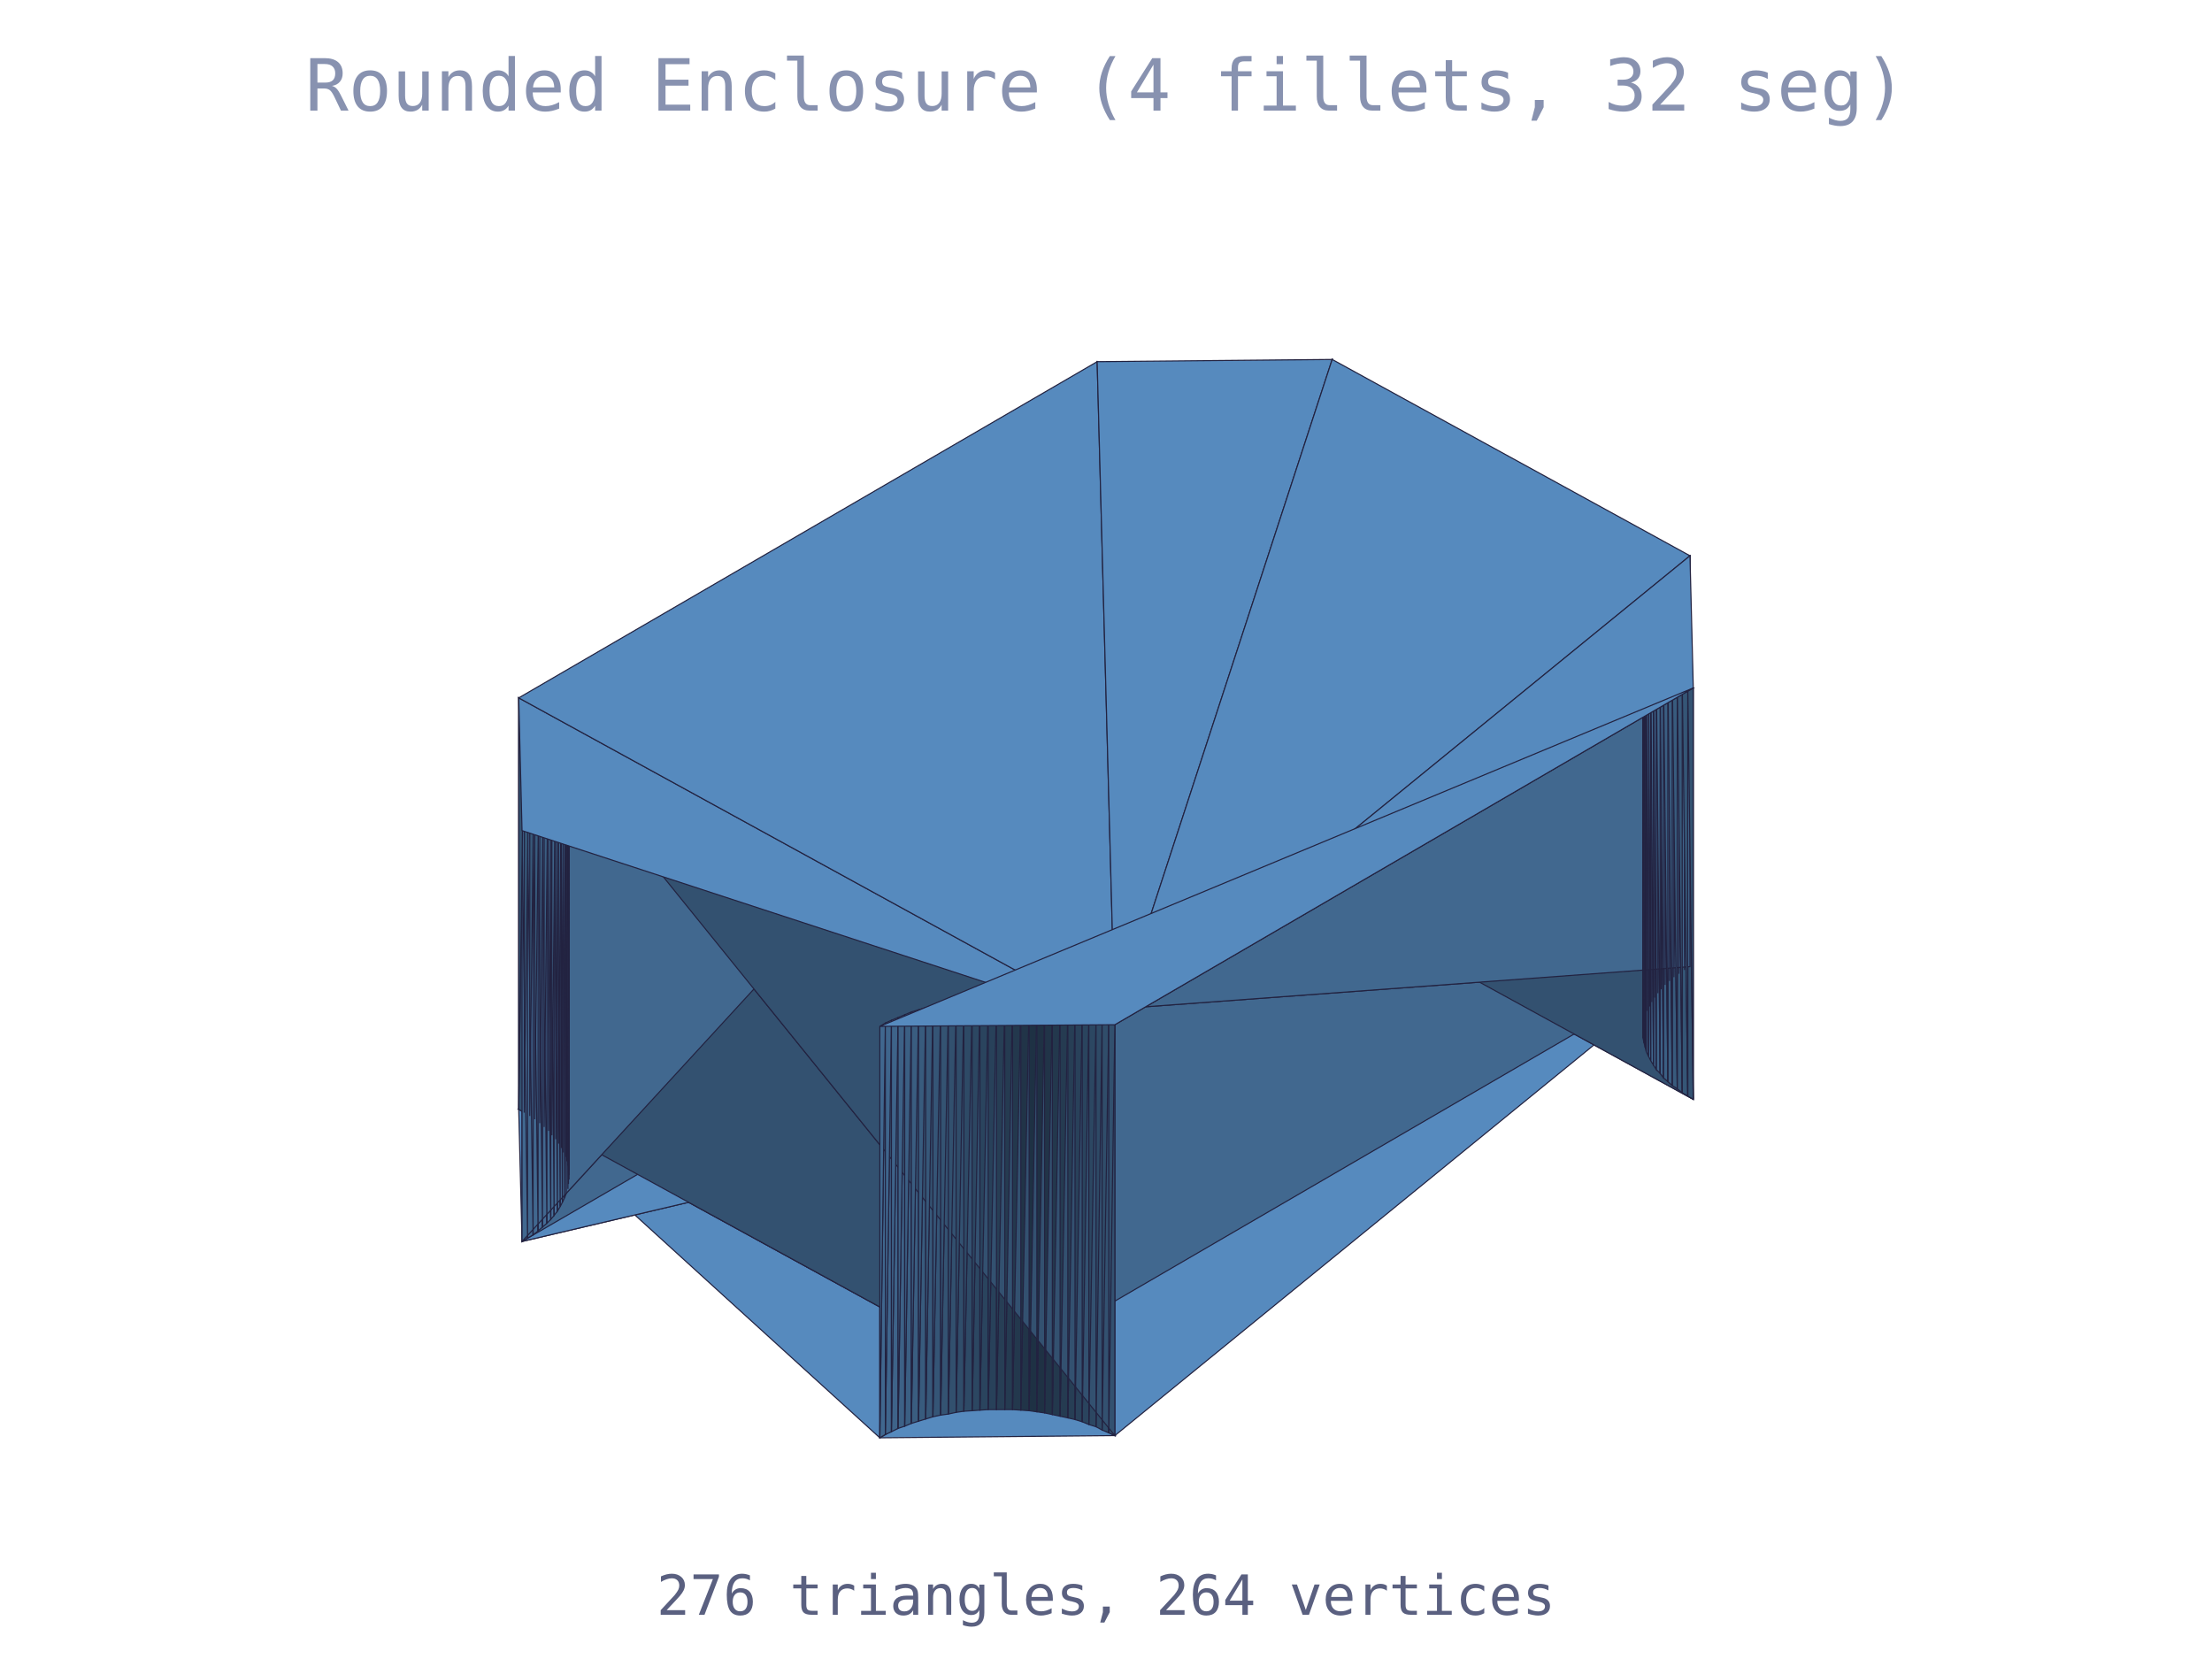
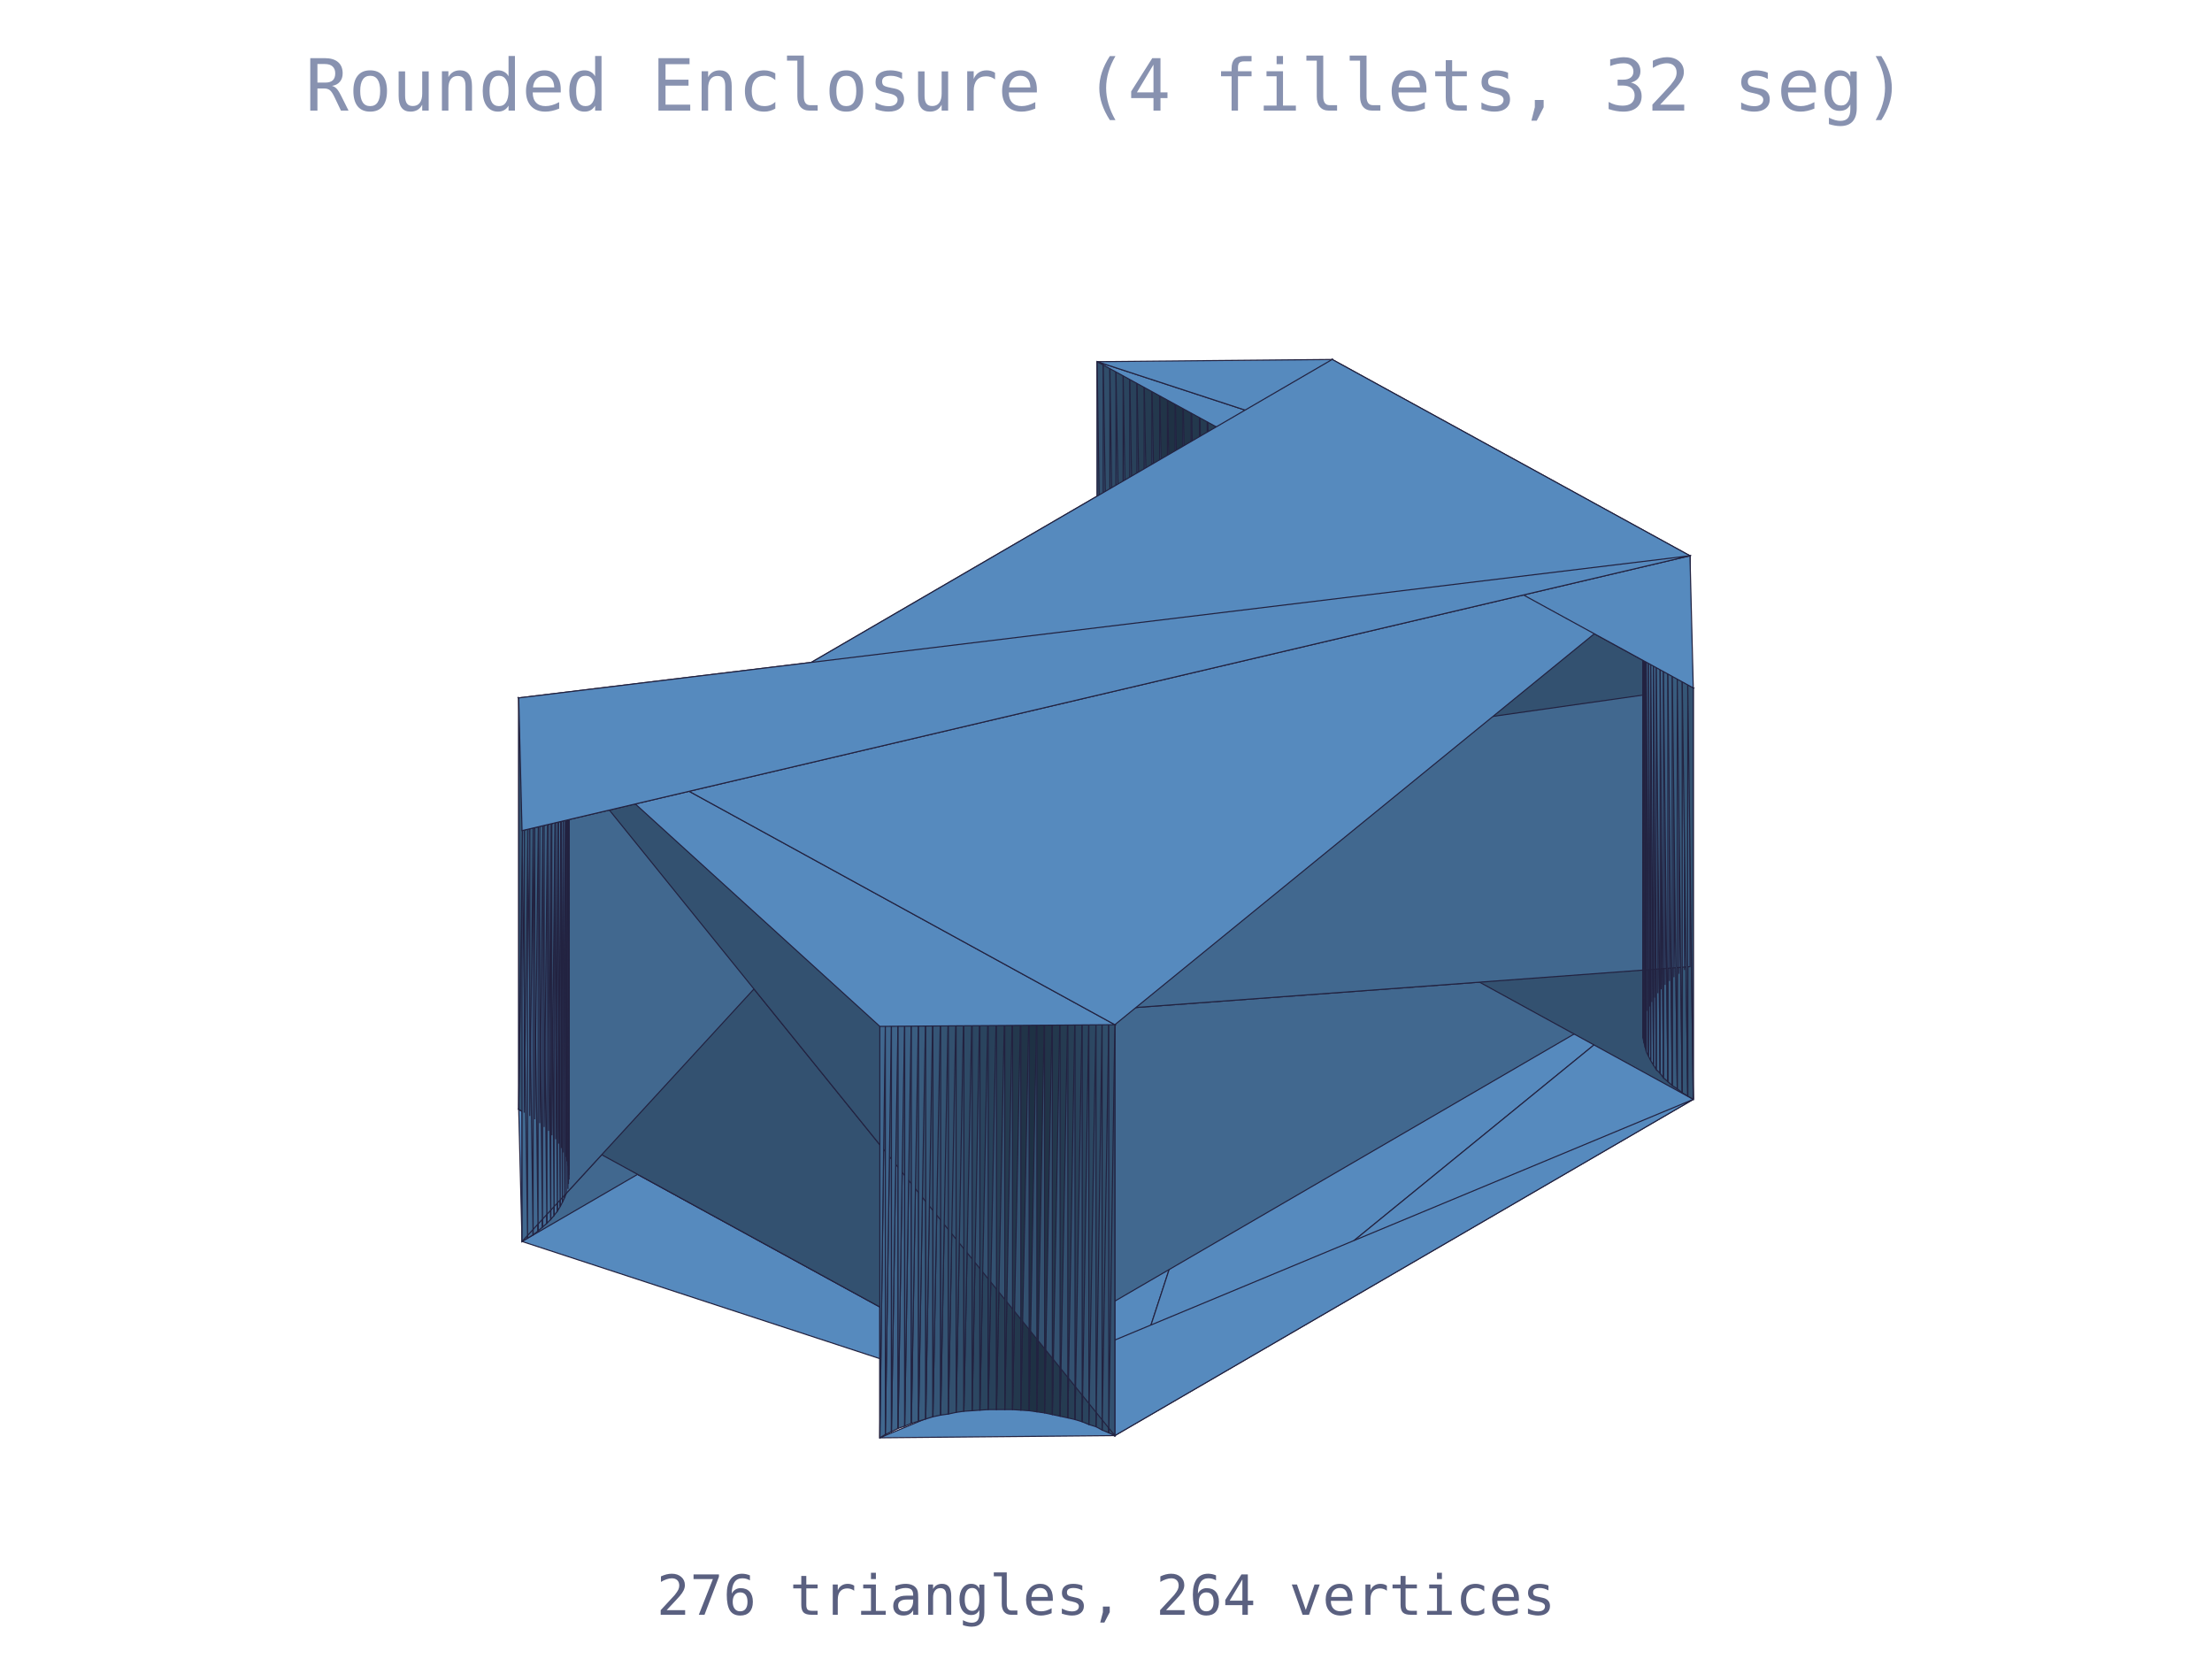
<svg xmlns="http://www.w3.org/2000/svg" width="400" height="300" style="background:#1a1a2e">
  <text x="200" y="20" font-family="monospace" font-size="13" fill="#8892b0" text-anchor="middle">Rounded Enclosure (4 fillets, 32 seg)</text>
-   <polygon points="93.8,200.6 201.6,259.6 159.1,260.0" fill="rgb(86,138,190)" stroke="#222240" stroke-width="0.2" />
-   <polygon points="93.8,200.6 305.6,174.8 201.6,259.6" fill="rgb(86,138,190)" stroke="#222240" stroke-width="0.2" />
-   <polygon points="305.6,174.8 198.4,139.7 306.2,198.8" fill="rgb(86,138,190)" stroke="#222240" stroke-width="0.2" />
-   <polygon points="305.6,174.8 240.9,139.4 198.4,139.7" fill="rgb(86,138,190)" stroke="#222240" stroke-width="0.2" />
-   <polygon points="305.6,174.8 94.4,224.5 240.9,139.4" fill="rgb(86,138,190)" stroke="#222240" stroke-width="0.2" />
-   <polygon points="305.6,174.8 93.8,200.6 94.4,224.5" fill="rgb(86,138,190)" stroke="#222240" stroke-width="0.2" />
+   <polygon points="201.6,259.6 93.8,200.6 94.4,224.5" fill="rgb(86,138,190)" stroke="#222240" stroke-width="0.2" />
+   <polygon points="201.6,259.6 93.8,200.6 198.4,139.7" fill="rgb(86,138,190)" stroke="#222240" stroke-width="0.2" />
+   <polygon points="201.6,259.6 198.4,139.7 240.9,139.4" fill="rgb(86,138,190)" stroke="#222240" stroke-width="0.2" />
+   <polygon points="201.6,259.6 240.9,139.4 305.6,174.8" fill="rgb(86,138,190)" stroke="#222240" stroke-width="0.2" />
+   <polygon points="201.6,259.6 305.6,174.8 306.2,198.8" fill="rgb(86,138,190)" stroke="#222240" stroke-width="0.2" />
+   <polygon points="159.1,260.0 201.6,259.6 306.2,198.8" fill="rgb(86,138,190)" stroke="#222240" stroke-width="0.2" />
  <polygon points="159.1,185.6 159.1,260.0 305.6,174.8" fill="rgb(65,104,143)" stroke="#222240" stroke-width="0.2" />
  <polygon points="306.2,124.4 306.2,198.8 198.4,139.7" fill="rgb(51,81,112)" stroke="#222240" stroke-width="0.2" />
  <polygon points="240.9,65.0 240.9,139.4 94.4,224.5" fill="rgb(65,104,143)" stroke="#222240" stroke-width="0.2" />
  <polygon points="93.8,126.2 93.8,200.6 201.6,259.6" fill="rgb(51,81,112)" stroke="#222240" stroke-width="0.2" />
  <polygon points="304.6,175.4 305.6,100.5 305.6,174.8" fill="rgb(65,105,144)" stroke="#222240" stroke-width="0.2" />
  <polygon points="303.6,176.1 304.6,101.1 304.6,175.4" fill="rgb(66,106,147)" stroke="#222240" stroke-width="0.2" />
  <polygon points="302.7,176.7 303.6,101.7 303.6,176.1" fill="rgb(67,108,148)" stroke="#222240" stroke-width="0.2" />
  <polygon points="301.9,177.4 302.7,102.4 302.7,176.7" fill="rgb(68,109,150)" stroke="#222240" stroke-width="0.2" />
  <polygon points="301.1,178.1 301.9,103.1 301.9,177.4" fill="rgb(69,110,152)" stroke="#222240" stroke-width="0.2" />
  <polygon points="300.4,178.9 301.1,103.8 301.1,178.1" fill="rgb(69,111,153)" stroke="#222240" stroke-width="0.2" />
  <polygon points="299.8,179.6 300.4,104.5 300.4,178.9" fill="rgb(70,112,154)" stroke="#222240" stroke-width="0.2" />
  <polygon points="299.2,180.4 299.8,105.2 299.8,179.6" fill="rgb(70,112,155)" stroke="#222240" stroke-width="0.2" />
  <polygon points="298.7,181.2 299.2,106.0 299.2,180.4" fill="rgb(70,113,156)" stroke="#222240" stroke-width="0.2" />
  <polygon points="298.3,182.0 298.7,106.8 298.7,181.2" fill="rgb(71,113,156)" stroke="#222240" stroke-width="0.2" />
  <polygon points="297.9,182.8 298.3,107.6 298.3,182.0" fill="rgb(71,113,156)" stroke="#222240" stroke-width="0.2" />
  <polygon points="297.6,183.6 297.9,108.4 297.9,182.8" fill="rgb(71,113,156)" stroke="#222240" stroke-width="0.2" />
  <polygon points="297.3,184.4 297.6,109.2 297.6,183.6" fill="rgb(71,113,156)" stroke="#222240" stroke-width="0.2" />
  <polygon points="297.2,185.2 297.3,110.0 297.3,184.4" fill="rgb(70,113,156)" stroke="#222240" stroke-width="0.2" />
  <polygon points="297.1,186.1 297.2,110.9 297.2,185.2" fill="rgb(70,113,155)" stroke="#222240" stroke-width="0.2" />
  <polygon points="297.1,186.9 297.1,111.7 297.1,186.1" fill="rgb(70,112,154)" stroke="#222240" stroke-width="0.2" />
  <polygon points="297.1,187.7 297.1,112.5 297.1,186.9" fill="rgb(69,111,153)" stroke="#222240" stroke-width="0.2" />
  <polygon points="297.3,188.6 297.1,113.3 297.1,187.7" fill="rgb(69,110,152)" stroke="#222240" stroke-width="0.2" />
  <polygon points="297.5,189.4 297.3,114.2 297.3,188.6" fill="rgb(68,109,150)" stroke="#222240" stroke-width="0.2" />
  <polygon points="297.7,190.2 297.5,115.0 297.5,189.4" fill="rgb(67,108,148)" stroke="#222240" stroke-width="0.2" />
  <polygon points="298.1,191.0 297.7,115.8 297.7,190.2" fill="rgb(66,106,147)" stroke="#222240" stroke-width="0.2" />
  <polygon points="298.5,191.8 298.1,116.6 298.1,191.0" fill="rgb(65,105,144)" stroke="#222240" stroke-width="0.2" />
  <polygon points="299.0,192.6 298.5,117.4 298.5,191.8" fill="rgb(64,103,142)" stroke="#222240" stroke-width="0.2" />
  <polygon points="299.5,193.4 299.0,118.2 299.0,192.6" fill="rgb(63,101,140)" stroke="#222240" stroke-width="0.2" />
  <polygon points="300.2,194.1 299.5,119.0 299.5,193.4" fill="rgb(62,100,137)" stroke="#222240" stroke-width="0.2" />
  <polygon points="300.8,194.9 300.2,119.7 300.2,194.1" fill="rgb(61,97,134)" stroke="#222240" stroke-width="0.2" />
  <polygon points="301.6,195.6 300.8,120.5 300.8,194.9" fill="rgb(59,95,131)" stroke="#222240" stroke-width="0.2" />
  <polygon points="302.4,196.3 301.6,121.2 301.6,195.6" fill="rgb(58,93,128)" stroke="#222240" stroke-width="0.2" />
  <polygon points="303.3,196.9 302.4,121.9 302.4,196.3" fill="rgb(56,91,125)" stroke="#222240" stroke-width="0.2" />
  <polygon points="304.2,197.6 303.3,122.6 303.3,196.9" fill="rgb(55,88,121)" stroke="#222240" stroke-width="0.2" />
  <polygon points="305.2,198.2 304.2,123.2 304.2,197.6" fill="rgb(53,86,118)" stroke="#222240" stroke-width="0.2" />
  <polygon points="306.2,198.8 305.2,123.8 305.2,198.2" fill="rgb(52,83,114)" stroke="#222240" stroke-width="0.2" />
  <polygon points="159.1,260.0 160.1,185.0 160.1,259.4" fill="rgb(64,103,142)" stroke="#222240" stroke-width="0.2" />
  <polygon points="160.1,259.4 161.2,184.5 161.2,258.9" fill="rgb(63,101,140)" stroke="#222240" stroke-width="0.2" />
  <polygon points="161.2,258.9 162.4,184.0 162.4,258.3" fill="rgb(62,99,137)" stroke="#222240" stroke-width="0.2" />
  <polygon points="162.4,258.3 163.6,183.5 163.6,257.9" fill="rgb(61,97,134)" stroke="#222240" stroke-width="0.2" />
  <polygon points="163.6,257.9 164.8,183.0 164.8,257.4" fill="rgb(59,95,131)" stroke="#222240" stroke-width="0.2" />
  <polygon points="164.8,257.4 166.1,182.6 166.1,257.0" fill="rgb(58,93,128)" stroke="#222240" stroke-width="0.2" />
  <polygon points="166.1,257.0 167.4,182.2 167.4,256.6" fill="rgb(56,91,125)" stroke="#222240" stroke-width="0.2" />
  <polygon points="167.4,256.6 168.7,181.9 168.7,256.2" fill="rgb(55,88,121)" stroke="#222240" stroke-width="0.2" />
  <polygon points="168.7,256.2 170.1,181.6 170.1,255.9" fill="rgb(53,85,118)" stroke="#222240" stroke-width="0.2" />
  <polygon points="170.1,255.9 171.5,181.3 171.5,255.7" fill="rgb(52,83,114)" stroke="#222240" stroke-width="0.2" />
  <polygon points="171.5,255.7 172.9,181.0 172.9,255.4" fill="rgb(50,80,110)" stroke="#222240" stroke-width="0.2" />
  <polygon points="172.9,255.4 174.3,180.9 174.3,255.2" fill="rgb(48,77,106)" stroke="#222240" stroke-width="0.2" />
  <polygon points="174.3,255.2 175.8,180.7 175.8,255.1" fill="rgb(46,74,102)" stroke="#222240" stroke-width="0.2" />
  <polygon points="175.8,255.1 177.2,180.6 177.2,255.0" fill="rgb(44,71,98)" stroke="#222240" stroke-width="0.2" />
  <polygon points="177.2,255.0 178.7,180.5 178.7,254.9" fill="rgb(42,68,94)" stroke="#222240" stroke-width="0.2" />
  <polygon points="178.7,254.9 180.2,180.5 180.2,254.9" fill="rgb(40,65,90)" stroke="#222240" stroke-width="0.2" />
  <polygon points="180.2,254.9 181.7,180.5 181.7,254.9" fill="rgb(39,62,85)" stroke="#222240" stroke-width="0.2" />
  <polygon points="181.7,254.9 183.1,180.5 183.1,254.9" fill="rgb(37,59,81)" stroke="#222240" stroke-width="0.2" />
  <polygon points="183.1,254.9 184.6,180.6 184.6,255.0" fill="rgb(35,56,77)" stroke="#222240" stroke-width="0.2" />
  <polygon points="184.6,255.0 186.1,180.8 186.1,255.1" fill="rgb(33,52,72)" stroke="#222240" stroke-width="0.2" />
  <polygon points="186.1,255.1 187.5,180.9 187.5,255.3" fill="rgb(30,49,68)" stroke="#222240" stroke-width="0.2" />
  <polygon points="187.5,255.3 188.9,181.1 188.9,255.5" fill="rgb(31,49,68)" stroke="#222240" stroke-width="0.2" />
  <polygon points="188.9,255.5 190.3,181.4 190.3,255.8" fill="rgb(33,52,72)" stroke="#222240" stroke-width="0.2" />
  <polygon points="190.3,255.8 191.7,181.7 191.7,256.1" fill="rgb(35,56,77)" stroke="#222240" stroke-width="0.2" />
  <polygon points="191.7,256.1 193.1,182.0 193.1,256.4" fill="rgb(37,59,81)" stroke="#222240" stroke-width="0.2" />
  <polygon points="193.1,256.4 194.4,182.4 194.4,256.7" fill="rgb(39,62,85)" stroke="#222240" stroke-width="0.2" />
  <polygon points="194.4,256.7 195.7,182.8 195.7,257.1" fill="rgb(41,65,90)" stroke="#222240" stroke-width="0.2" />
  <polygon points="195.7,257.1 196.9,183.2 196.9,257.6" fill="rgb(42,68,94)" stroke="#222240" stroke-width="0.2" />
  <polygon points="196.9,257.6 198.2,183.7 198.2,258.0" fill="rgb(44,71,98)" stroke="#222240" stroke-width="0.2" />
  <polygon points="198.2,258.0 199.3,184.2 199.3,258.6" fill="rgb(46,74,102)" stroke="#222240" stroke-width="0.2" />
  <polygon points="199.3,258.6 200.5,184.7 200.5,259.1" fill="rgb(48,77,106)" stroke="#222240" stroke-width="0.2" />
  <polygon points="200.5,259.1 201.6,185.3 201.6,259.6" fill="rgb(50,80,110)" stroke="#222240" stroke-width="0.2" />
  <polygon points="199.5,140.3 198.4,65.4 198.4,139.7" fill="rgb(50,80,110)" stroke="#222240" stroke-width="0.2" />
  <polygon points="200.7,140.8 199.5,65.9 199.5,140.3" fill="rgb(48,77,106)" stroke="#222240" stroke-width="0.2" />
  <polygon points="201.8,141.3 200.7,66.4 200.7,140.8" fill="rgb(46,74,102)" stroke="#222240" stroke-width="0.2" />
  <polygon points="203.1,141.8 201.8,67.0 201.8,141.3" fill="rgb(44,71,98)" stroke="#222240" stroke-width="0.2" />
  <polygon points="204.3,142.2 203.1,67.4 203.1,141.8" fill="rgb(42,68,94)" stroke="#222240" stroke-width="0.2" />
  <polygon points="205.6,142.6 204.3,67.9 204.3,142.2" fill="rgb(41,65,90)" stroke="#222240" stroke-width="0.2" />
  <polygon points="206.9,143.0 205.6,68.3 205.6,142.6" fill="rgb(39,62,85)" stroke="#222240" stroke-width="0.2" />
  <polygon points="208.3,143.3 206.9,68.6 206.9,143.0" fill="rgb(37,59,81)" stroke="#222240" stroke-width="0.2" />
  <polygon points="209.7,143.6 208.3,68.9 208.3,143.3" fill="rgb(35,56,77)" stroke="#222240" stroke-width="0.2" />
  <polygon points="211.1,143.9 209.7,69.2 209.7,143.6" fill="rgb(33,52,72)" stroke="#222240" stroke-width="0.2" />
  <polygon points="212.5,144.1 211.1,69.5 211.1,143.9" fill="rgb(31,49,68)" stroke="#222240" stroke-width="0.2" />
  <polygon points="213.9,144.2 212.5,69.7 212.5,144.1" fill="rgb(30,49,68)" stroke="#222240" stroke-width="0.2" />
  <polygon points="215.4,144.4 213.9,69.9 213.9,144.2" fill="rgb(33,52,72)" stroke="#222240" stroke-width="0.2" />
  <polygon points="216.9,144.5 215.4,70.0 215.4,144.4" fill="rgb(35,56,77)" stroke="#222240" stroke-width="0.2" />
  <polygon points="218.3,144.5 216.9,70.1 216.9,144.5" fill="rgb(37,59,81)" stroke="#222240" stroke-width="0.2" />
  <polygon points="219.8,144.5 218.3,70.1 218.3,144.5" fill="rgb(39,62,85)" stroke="#222240" stroke-width="0.2" />
  <polygon points="221.3,144.5 219.8,70.1 219.8,144.5" fill="rgb(40,65,90)" stroke="#222240" stroke-width="0.2" />
  <polygon points="222.8,144.4 221.3,70.1 221.3,144.5" fill="rgb(42,68,94)" stroke="#222240" stroke-width="0.2" />
  <polygon points="224.2,144.3 222.8,70.0 222.8,144.4" fill="rgb(44,71,98)" stroke="#222240" stroke-width="0.2" />
  <polygon points="225.7,144.1 224.2,69.9 224.2,144.3" fill="rgb(46,74,102)" stroke="#222240" stroke-width="0.2" />
  <polygon points="227.1,144.0 225.7,69.8 225.7,144.1" fill="rgb(48,77,106)" stroke="#222240" stroke-width="0.2" />
  <polygon points="228.5,143.7 227.1,69.6 227.1,144.0" fill="rgb(50,80,110)" stroke="#222240" stroke-width="0.2" />
  <polygon points="229.9,143.4 228.5,69.3 228.5,143.7" fill="rgb(52,83,114)" stroke="#222240" stroke-width="0.2" />
  <polygon points="231.3,143.1 229.9,69.1 229.9,143.4" fill="rgb(53,85,118)" stroke="#222240" stroke-width="0.2" />
  <polygon points="232.6,142.8 231.3,68.8 231.3,143.1" fill="rgb(55,88,121)" stroke="#222240" stroke-width="0.2" />
  <polygon points="233.9,142.4 232.6,68.4 232.6,142.8" fill="rgb(56,91,125)" stroke="#222240" stroke-width="0.2" />
  <polygon points="235.2,142.0 233.9,68.0 233.9,142.4" fill="rgb(58,93,128)" stroke="#222240" stroke-width="0.2" />
  <polygon points="236.4,141.5 235.2,67.6 235.2,142.0" fill="rgb(59,95,131)" stroke="#222240" stroke-width="0.2" />
  <polygon points="237.6,141.0 236.4,67.1 236.4,141.5" fill="rgb(61,97,134)" stroke="#222240" stroke-width="0.2" />
  <polygon points="238.8,140.5 237.6,66.7 237.6,141.0" fill="rgb(62,99,137)" stroke="#222240" stroke-width="0.2" />
  <polygon points="239.9,140.0 238.8,66.1 238.8,140.5" fill="rgb(63,101,140)" stroke="#222240" stroke-width="0.2" />
  <polygon points="240.9,139.4 239.9,65.6 239.9,140.0" fill="rgb(64,103,142)" stroke="#222240" stroke-width="0.2" />
  <polygon points="95.4,223.9 94.4,150.2 94.4,224.5" fill="rgb(65,105,144)" stroke="#222240" stroke-width="0.2" />
  <polygon points="96.4,223.3 95.4,149.6 95.4,223.9" fill="rgb(66,106,147)" stroke="#222240" stroke-width="0.2" />
  <polygon points="97.3,222.6 96.4,148.9 96.4,223.3" fill="rgb(67,108,148)" stroke="#222240" stroke-width="0.2" />
  <polygon points="98.1,221.9 97.3,148.3 97.3,222.6" fill="rgb(68,109,150)" stroke="#222240" stroke-width="0.2" />
  <polygon points="98.9,221.2 98.1,147.6 98.1,221.9" fill="rgb(69,110,152)" stroke="#222240" stroke-width="0.2" />
  <polygon points="99.6,220.5 98.9,146.9 98.9,221.2" fill="rgb(69,111,153)" stroke="#222240" stroke-width="0.2" />
  <polygon points="100.2,219.8 99.6,146.1 99.6,220.5" fill="rgb(70,112,154)" stroke="#222240" stroke-width="0.2" />
  <polygon points="100.8,219.0 100.2,145.4 100.2,219.8" fill="rgb(70,112,155)" stroke="#222240" stroke-width="0.2" />
  <polygon points="101.3,218.2 100.8,144.6 100.8,219.0" fill="rgb(70,113,156)" stroke="#222240" stroke-width="0.2" />
  <polygon points="101.7,217.4 101.3,143.8 101.3,218.2" fill="rgb(71,113,156)" stroke="#222240" stroke-width="0.2" />
  <polygon points="102.1,216.6 101.7,143.0 101.7,217.4" fill="rgb(71,113,156)" stroke="#222240" stroke-width="0.2" />
  <polygon points="102.4,215.8 102.1,142.2 102.1,216.6" fill="rgb(71,113,156)" stroke="#222240" stroke-width="0.2" />
  <polygon points="102.7,215.0 102.4,141.4 102.4,215.8" fill="rgb(71,113,156)" stroke="#222240" stroke-width="0.2" />
  <polygon points="102.8,214.1 102.7,140.6 102.7,215.0" fill="rgb(70,113,156)" stroke="#222240" stroke-width="0.2" />
  <polygon points="102.9,213.3 102.8,139.8 102.8,214.1" fill="rgb(70,113,155)" stroke="#222240" stroke-width="0.2" />
  <polygon points="102.9,212.5 102.9,138.9 102.9,213.3" fill="rgb(70,112,154)" stroke="#222240" stroke-width="0.2" />
  <polygon points="102.9,211.7 102.9,138.1 102.9,212.5" fill="rgb(69,111,153)" stroke="#222240" stroke-width="0.2" />
  <polygon points="102.7,210.8 102.9,137.3 102.9,211.7" fill="rgb(69,110,152)" stroke="#222240" stroke-width="0.2" />
  <polygon points="102.5,210.0 102.7,136.4 102.7,210.8" fill="rgb(68,109,150)" stroke="#222240" stroke-width="0.2" />
  <polygon points="102.3,209.2 102.5,135.6 102.5,210.0" fill="rgb(67,108,148)" stroke="#222240" stroke-width="0.2" />
  <polygon points="101.9,208.4 102.3,134.8 102.3,209.2" fill="rgb(66,106,147)" stroke="#222240" stroke-width="0.2" />
  <polygon points="101.5,207.6 101.9,134.0 101.9,208.4" fill="rgb(65,105,144)" stroke="#222240" stroke-width="0.2" />
  <polygon points="101.0,206.8 101.5,133.2 101.5,207.6" fill="rgb(64,103,142)" stroke="#222240" stroke-width="0.2" />
  <polygon points="100.5,206.0 101.0,132.4 101.0,206.8" fill="rgb(63,101,140)" stroke="#222240" stroke-width="0.2" />
  <polygon points="99.8,205.3 100.5,131.6 100.5,206.0" fill="rgb(62,100,137)" stroke="#222240" stroke-width="0.2" />
  <polygon points="99.2,204.5 99.8,130.9 99.8,205.3" fill="rgb(61,97,134)" stroke="#222240" stroke-width="0.2" />
  <polygon points="98.4,203.8 99.2,130.1 99.2,204.5" fill="rgb(59,95,131)" stroke="#222240" stroke-width="0.2" />
  <polygon points="97.6,203.1 98.4,129.4 98.4,203.8" fill="rgb(58,93,128)" stroke="#222240" stroke-width="0.2" />
  <polygon points="96.7,202.4 97.6,128.7 97.6,203.1" fill="rgb(56,91,125)" stroke="#222240" stroke-width="0.2" />
  <polygon points="95.8,201.8 96.7,128.1 96.7,202.4" fill="rgb(55,88,121)" stroke="#222240" stroke-width="0.2" />
  <polygon points="94.8,201.2 95.8,127.4 95.8,201.8" fill="rgb(53,86,118)" stroke="#222240" stroke-width="0.2" />
  <polygon points="93.8,200.6 94.8,126.8 94.8,201.2" fill="rgb(52,83,114)" stroke="#222240" stroke-width="0.2" />
  <polygon points="305.6,174.8 305.6,100.5 159.1,185.6" fill="rgb(65,104,143)" stroke="#222240" stroke-width="0.2" />
  <polygon points="198.4,139.7 198.4,65.4 306.2,124.4" fill="rgb(51,81,112)" stroke="#222240" stroke-width="0.2" />
  <polygon points="94.4,224.5 94.4,150.2 240.9,65.0" fill="rgb(65,104,143)" stroke="#222240" stroke-width="0.2" />
  <polygon points="201.6,259.6 201.6,185.3 93.8,126.2" fill="rgb(51,81,112)" stroke="#222240" stroke-width="0.2" />
  <polygon points="305.6,100.5 304.6,175.4 304.6,101.1" fill="rgb(65,105,144)" stroke="#222240" stroke-width="0.2" />
  <polygon points="304.6,101.1 303.6,176.1 303.6,101.7" fill="rgb(66,106,147)" stroke="#222240" stroke-width="0.2" />
  <polygon points="303.6,101.7 302.7,176.7 302.7,102.4" fill="rgb(67,108,148)" stroke="#222240" stroke-width="0.2" />
  <polygon points="302.7,102.4 301.9,177.4 301.9,103.1" fill="rgb(68,109,150)" stroke="#222240" stroke-width="0.2" />
  <polygon points="301.9,103.1 301.1,178.1 301.1,103.8" fill="rgb(69,110,152)" stroke="#222240" stroke-width="0.2" />
  <polygon points="301.1,103.8 300.4,178.9 300.4,104.5" fill="rgb(69,111,153)" stroke="#222240" stroke-width="0.2" />
  <polygon points="300.4,104.5 299.8,179.6 299.8,105.2" fill="rgb(70,112,154)" stroke="#222240" stroke-width="0.2" />
  <polygon points="299.8,105.2 299.2,180.4 299.2,106.0" fill="rgb(70,112,155)" stroke="#222240" stroke-width="0.2" />
  <polygon points="299.2,106.0 298.7,181.2 298.7,106.8" fill="rgb(70,113,156)" stroke="#222240" stroke-width="0.2" />
  <polygon points="298.7,106.8 298.3,182.0 298.3,107.6" fill="rgb(71,113,156)" stroke="#222240" stroke-width="0.2" />
  <polygon points="298.3,107.6 297.9,182.8 297.9,108.4" fill="rgb(71,113,156)" stroke="#222240" stroke-width="0.2" />
  <polygon points="297.9,108.4 297.6,183.6 297.6,109.2" fill="rgb(71,113,156)" stroke="#222240" stroke-width="0.2" />
  <polygon points="297.6,109.2 297.3,184.4 297.3,110.0" fill="rgb(71,113,156)" stroke="#222240" stroke-width="0.2" />
  <polygon points="297.3,110.0 297.2,185.2 297.2,110.9" fill="rgb(70,113,156)" stroke="#222240" stroke-width="0.2" />
  <polygon points="297.2,110.9 297.1,186.1 297.1,111.7" fill="rgb(70,113,155)" stroke="#222240" stroke-width="0.2" />
  <polygon points="297.1,111.7 297.1,186.9 297.1,112.5" fill="rgb(70,112,154)" stroke="#222240" stroke-width="0.2" />
  <polygon points="297.1,112.5 297.1,187.7 297.1,113.3" fill="rgb(69,111,153)" stroke="#222240" stroke-width="0.2" />
  <polygon points="297.1,113.3 297.3,188.6 297.3,114.2" fill="rgb(69,110,152)" stroke="#222240" stroke-width="0.2" />
  <polygon points="297.3,114.2 297.5,189.4 297.5,115.0" fill="rgb(68,109,150)" stroke="#222240" stroke-width="0.2" />
  <polygon points="297.5,115.0 297.7,190.2 297.7,115.8" fill="rgb(67,108,148)" stroke="#222240" stroke-width="0.2" />
  <polygon points="297.7,115.8 298.1,191.0 298.1,116.6" fill="rgb(66,106,147)" stroke="#222240" stroke-width="0.2" />
  <polygon points="298.1,116.6 298.5,191.8 298.5,117.4" fill="rgb(65,105,144)" stroke="#222240" stroke-width="0.2" />
  <polygon points="298.5,117.4 299.0,192.6 299.0,118.2" fill="rgb(64,103,142)" stroke="#222240" stroke-width="0.2" />
  <polygon points="299.0,118.2 299.5,193.4 299.5,119.0" fill="rgb(63,101,140)" stroke="#222240" stroke-width="0.2" />
  <polygon points="299.5,119.0 300.2,194.1 300.2,119.7" fill="rgb(62,100,137)" stroke="#222240" stroke-width="0.2" />
  <polygon points="300.2,119.7 300.8,194.9 300.8,120.5" fill="rgb(61,97,134)" stroke="#222240" stroke-width="0.2" />
  <polygon points="300.8,120.5 301.6,195.6 301.6,121.2" fill="rgb(59,95,131)" stroke="#222240" stroke-width="0.2" />
  <polygon points="301.6,121.2 302.4,196.3 302.4,121.9" fill="rgb(58,93,128)" stroke="#222240" stroke-width="0.2" />
  <polygon points="302.4,121.9 303.3,196.9 303.3,122.6" fill="rgb(56,91,125)" stroke="#222240" stroke-width="0.2" />
  <polygon points="303.3,122.6 304.2,197.6 304.2,123.2" fill="rgb(55,88,121)" stroke="#222240" stroke-width="0.2" />
  <polygon points="304.2,123.2 305.2,198.2 305.2,123.8" fill="rgb(53,86,118)" stroke="#222240" stroke-width="0.2" />
  <polygon points="305.2,123.8 306.2,198.8 306.2,124.4" fill="rgb(52,83,114)" stroke="#222240" stroke-width="0.2" />
  <polygon points="160.1,185.0 159.1,260.0 159.1,185.6" fill="rgb(64,103,142)" stroke="#222240" stroke-width="0.2" />
  <polygon points="161.2,184.5 160.1,259.4 160.1,185.0" fill="rgb(63,101,140)" stroke="#222240" stroke-width="0.2" />
  <polygon points="162.4,184.0 161.2,258.9 161.2,184.5" fill="rgb(62,99,137)" stroke="#222240" stroke-width="0.2" />
  <polygon points="163.6,183.5 162.4,258.3 162.4,184.0" fill="rgb(61,97,134)" stroke="#222240" stroke-width="0.2" />
  <polygon points="164.8,183.0 163.6,257.9 163.6,183.5" fill="rgb(59,95,131)" stroke="#222240" stroke-width="0.2" />
  <polygon points="166.1,182.6 164.8,257.4 164.8,183.0" fill="rgb(58,93,128)" stroke="#222240" stroke-width="0.2" />
  <polygon points="167.4,182.2 166.1,257.0 166.1,182.6" fill="rgb(56,91,125)" stroke="#222240" stroke-width="0.2" />
  <polygon points="168.7,181.9 167.4,256.6 167.4,182.2" fill="rgb(55,88,121)" stroke="#222240" stroke-width="0.2" />
  <polygon points="170.1,181.6 168.7,256.2 168.7,181.9" fill="rgb(53,85,118)" stroke="#222240" stroke-width="0.2" />
  <polygon points="171.5,181.3 170.1,255.9 170.1,181.6" fill="rgb(52,83,114)" stroke="#222240" stroke-width="0.2" />
  <polygon points="172.9,181.0 171.5,255.7 171.5,181.3" fill="rgb(50,80,110)" stroke="#222240" stroke-width="0.2" />
  <polygon points="174.3,180.9 172.9,255.4 172.9,181.0" fill="rgb(48,77,106)" stroke="#222240" stroke-width="0.2" />
  <polygon points="175.8,180.7 174.3,255.2 174.3,180.9" fill="rgb(46,74,102)" stroke="#222240" stroke-width="0.2" />
  <polygon points="177.2,180.6 175.8,255.1 175.8,180.7" fill="rgb(44,71,98)" stroke="#222240" stroke-width="0.2" />
  <polygon points="178.7,180.5 177.2,255.0 177.2,180.6" fill="rgb(42,68,94)" stroke="#222240" stroke-width="0.2" />
  <polygon points="180.2,180.5 178.7,254.9 178.7,180.5" fill="rgb(40,65,90)" stroke="#222240" stroke-width="0.2" />
  <polygon points="181.7,180.5 180.2,254.9 180.2,180.5" fill="rgb(39,62,85)" stroke="#222240" stroke-width="0.2" />
  <polygon points="183.1,180.5 181.7,254.9 181.7,180.5" fill="rgb(37,59,81)" stroke="#222240" stroke-width="0.2" />
  <polygon points="184.6,180.6 183.1,254.9 183.1,180.5" fill="rgb(35,56,77)" stroke="#222240" stroke-width="0.2" />
  <polygon points="186.1,180.8 184.6,255.0 184.6,180.6" fill="rgb(33,52,72)" stroke="#222240" stroke-width="0.2" />
  <polygon points="187.5,180.9 186.1,255.1 186.1,180.8" fill="rgb(30,49,68)" stroke="#222240" stroke-width="0.2" />
  <polygon points="188.9,181.1 187.5,255.3 187.5,180.9" fill="rgb(31,49,68)" stroke="#222240" stroke-width="0.2" />
  <polygon points="190.3,181.4 188.9,255.5 188.9,181.1" fill="rgb(33,52,72)" stroke="#222240" stroke-width="0.2" />
  <polygon points="191.7,181.7 190.3,255.8 190.3,181.4" fill="rgb(35,56,77)" stroke="#222240" stroke-width="0.2" />
  <polygon points="193.1,182.0 191.7,256.1 191.7,181.7" fill="rgb(37,59,81)" stroke="#222240" stroke-width="0.2" />
  <polygon points="194.4,182.4 193.1,256.4 193.1,182.0" fill="rgb(39,62,85)" stroke="#222240" stroke-width="0.2" />
  <polygon points="195.7,182.8 194.4,256.7 194.4,182.4" fill="rgb(41,65,90)" stroke="#222240" stroke-width="0.2" />
  <polygon points="196.9,183.2 195.7,257.1 195.7,182.8" fill="rgb(42,68,94)" stroke="#222240" stroke-width="0.2" />
  <polygon points="198.2,183.7 196.9,257.6 196.9,183.2" fill="rgb(44,71,98)" stroke="#222240" stroke-width="0.2" />
  <polygon points="199.3,184.2 198.2,258.0 198.2,183.7" fill="rgb(46,74,102)" stroke="#222240" stroke-width="0.2" />
  <polygon points="200.5,184.7 199.3,258.6 199.3,184.2" fill="rgb(48,77,106)" stroke="#222240" stroke-width="0.2" />
  <polygon points="201.6,185.3 200.5,259.1 200.5,184.7" fill="rgb(50,80,110)" stroke="#222240" stroke-width="0.2" />
  <polygon points="198.4,65.4 199.5,140.3 199.5,65.9" fill="rgb(50,80,110)" stroke="#222240" stroke-width="0.2" />
  <polygon points="199.5,65.9 200.7,140.8 200.7,66.4" fill="rgb(48,77,106)" stroke="#222240" stroke-width="0.2" />
  <polygon points="200.7,66.4 201.8,141.3 201.8,67.0" fill="rgb(46,74,102)" stroke="#222240" stroke-width="0.2" />
  <polygon points="201.8,67.0 203.1,141.8 203.1,67.4" fill="rgb(44,71,98)" stroke="#222240" stroke-width="0.2" />
  <polygon points="203.1,67.4 204.3,142.2 204.3,67.9" fill="rgb(42,68,94)" stroke="#222240" stroke-width="0.2" />
  <polygon points="204.3,67.9 205.6,142.6 205.6,68.3" fill="rgb(41,65,90)" stroke="#222240" stroke-width="0.2" />
  <polygon points="205.6,68.3 206.9,143.0 206.9,68.6" fill="rgb(39,62,85)" stroke="#222240" stroke-width="0.2" />
  <polygon points="206.9,68.6 208.3,143.3 208.3,68.9" fill="rgb(37,59,81)" stroke="#222240" stroke-width="0.2" />
  <polygon points="208.3,68.9 209.7,143.6 209.7,69.2" fill="rgb(35,56,77)" stroke="#222240" stroke-width="0.2" />
  <polygon points="209.7,69.2 211.1,143.9 211.1,69.5" fill="rgb(33,52,72)" stroke="#222240" stroke-width="0.2" />
  <polygon points="211.1,69.5 212.5,144.1 212.5,69.7" fill="rgb(31,49,68)" stroke="#222240" stroke-width="0.2" />
  <polygon points="212.5,69.7 213.9,144.2 213.9,69.9" fill="rgb(30,49,68)" stroke="#222240" stroke-width="0.2" />
  <polygon points="213.9,69.9 215.4,144.4 215.4,70.0" fill="rgb(33,52,72)" stroke="#222240" stroke-width="0.2" />
  <polygon points="215.4,70.0 216.9,144.5 216.9,70.1" fill="rgb(35,56,77)" stroke="#222240" stroke-width="0.2" />
  <polygon points="216.9,70.1 218.3,144.5 218.3,70.1" fill="rgb(37,59,81)" stroke="#222240" stroke-width="0.2" />
  <polygon points="218.3,70.1 219.8,144.5 219.8,70.1" fill="rgb(39,62,85)" stroke="#222240" stroke-width="0.2" />
  <polygon points="219.8,70.1 221.3,144.5 221.3,70.1" fill="rgb(40,65,90)" stroke="#222240" stroke-width="0.2" />
  <polygon points="221.3,70.1 222.8,144.4 222.8,70.0" fill="rgb(42,68,94)" stroke="#222240" stroke-width="0.2" />
  <polygon points="222.8,70.0 224.2,144.3 224.2,69.9" fill="rgb(44,71,98)" stroke="#222240" stroke-width="0.2" />
  <polygon points="224.2,69.9 225.7,144.1 225.7,69.8" fill="rgb(46,74,102)" stroke="#222240" stroke-width="0.2" />
  <polygon points="225.7,69.8 227.1,144.0 227.1,69.6" fill="rgb(48,77,106)" stroke="#222240" stroke-width="0.2" />
  <polygon points="227.1,69.6 228.5,143.7 228.5,69.3" fill="rgb(50,80,110)" stroke="#222240" stroke-width="0.2" />
  <polygon points="228.5,69.3 229.9,143.4 229.9,69.1" fill="rgb(52,83,114)" stroke="#222240" stroke-width="0.2" />
  <polygon points="229.9,69.1 231.3,143.1 231.3,68.8" fill="rgb(53,85,118)" stroke="#222240" stroke-width="0.2" />
  <polygon points="231.3,68.8 232.6,142.8 232.6,68.4" fill="rgb(55,88,121)" stroke="#222240" stroke-width="0.2" />
  <polygon points="232.6,68.4 233.9,142.4 233.9,68.0" fill="rgb(56,91,125)" stroke="#222240" stroke-width="0.2" />
  <polygon points="233.9,68.0 235.2,142.0 235.2,67.6" fill="rgb(58,93,128)" stroke="#222240" stroke-width="0.2" />
  <polygon points="235.2,67.6 236.4,141.5 236.4,67.1" fill="rgb(59,95,131)" stroke="#222240" stroke-width="0.2" />
  <polygon points="236.4,67.1 237.6,141.0 237.6,66.7" fill="rgb(61,97,134)" stroke="#222240" stroke-width="0.2" />
  <polygon points="237.6,66.7 238.8,140.5 238.8,66.1" fill="rgb(62,99,137)" stroke="#222240" stroke-width="0.2" />
  <polygon points="238.8,66.1 239.9,140.0 239.9,65.6" fill="rgb(63,101,140)" stroke="#222240" stroke-width="0.2" />
  <polygon points="239.9,65.6 240.9,139.4 240.9,65.0" fill="rgb(64,103,142)" stroke="#222240" stroke-width="0.2" />
  <polygon points="94.4,150.2 95.4,223.9 95.4,149.6" fill="rgb(65,105,144)" stroke="#222240" stroke-width="0.2" />
  <polygon points="95.4,149.6 96.4,223.3 96.4,148.9" fill="rgb(66,106,147)" stroke="#222240" stroke-width="0.2" />
  <polygon points="96.4,148.9 97.3,222.6 97.3,148.3" fill="rgb(67,108,148)" stroke="#222240" stroke-width="0.2" />
  <polygon points="97.3,148.3 98.1,221.9 98.1,147.6" fill="rgb(68,109,150)" stroke="#222240" stroke-width="0.2" />
  <polygon points="98.1,147.6 98.9,221.2 98.9,146.9" fill="rgb(69,110,152)" stroke="#222240" stroke-width="0.2" />
  <polygon points="98.9,146.9 99.6,220.5 99.6,146.1" fill="rgb(69,111,153)" stroke="#222240" stroke-width="0.2" />
  <polygon points="99.6,146.1 100.2,219.8 100.2,145.4" fill="rgb(70,112,154)" stroke="#222240" stroke-width="0.2" />
  <polygon points="100.2,145.4 100.8,219.0 100.8,144.6" fill="rgb(70,112,155)" stroke="#222240" stroke-width="0.2" />
  <polygon points="100.8,144.6 101.3,218.2 101.3,143.8" fill="rgb(70,113,156)" stroke="#222240" stroke-width="0.2" />
  <polygon points="101.3,143.8 101.7,217.4 101.7,143.0" fill="rgb(71,113,156)" stroke="#222240" stroke-width="0.2" />
  <polygon points="101.7,143.0 102.1,216.6 102.1,142.2" fill="rgb(71,113,156)" stroke="#222240" stroke-width="0.2" />
  <polygon points="102.1,142.2 102.4,215.8 102.4,141.4" fill="rgb(71,113,156)" stroke="#222240" stroke-width="0.2" />
  <polygon points="102.4,141.4 102.7,215.0 102.7,140.6" fill="rgb(71,113,156)" stroke="#222240" stroke-width="0.2" />
  <polygon points="102.7,140.6 102.8,214.1 102.8,139.8" fill="rgb(70,113,156)" stroke="#222240" stroke-width="0.2" />
  <polygon points="102.8,139.8 102.9,213.3 102.9,138.9" fill="rgb(70,113,155)" stroke="#222240" stroke-width="0.2" />
  <polygon points="102.9,138.9 102.9,212.5 102.9,138.1" fill="rgb(70,112,154)" stroke="#222240" stroke-width="0.2" />
  <polygon points="102.9,138.1 102.9,211.7 102.9,137.3" fill="rgb(69,111,153)" stroke="#222240" stroke-width="0.2" />
  <polygon points="102.9,137.3 102.7,210.8 102.7,136.4" fill="rgb(69,110,152)" stroke="#222240" stroke-width="0.2" />
  <polygon points="102.7,136.4 102.5,210.0 102.5,135.6" fill="rgb(68,109,150)" stroke="#222240" stroke-width="0.2" />
  <polygon points="102.5,135.6 102.3,209.2 102.3,134.8" fill="rgb(67,108,148)" stroke="#222240" stroke-width="0.2" />
  <polygon points="102.3,134.8 101.9,208.4 101.9,134.0" fill="rgb(66,106,147)" stroke="#222240" stroke-width="0.2" />
  <polygon points="101.9,134.0 101.5,207.6 101.5,133.2" fill="rgb(65,105,144)" stroke="#222240" stroke-width="0.2" />
  <polygon points="101.5,133.2 101.0,206.8 101.0,132.4" fill="rgb(64,103,142)" stroke="#222240" stroke-width="0.2" />
  <polygon points="101.0,132.4 100.5,206.0 100.5,131.6" fill="rgb(63,101,140)" stroke="#222240" stroke-width="0.2" />
  <polygon points="100.5,131.6 99.8,205.3 99.8,130.9" fill="rgb(62,100,137)" stroke="#222240" stroke-width="0.2" />
  <polygon points="99.8,130.9 99.2,204.5 99.2,130.1" fill="rgb(61,97,134)" stroke="#222240" stroke-width="0.2" />
  <polygon points="99.2,130.1 98.4,203.8 98.4,129.4" fill="rgb(59,95,131)" stroke="#222240" stroke-width="0.2" />
  <polygon points="98.4,129.4 97.6,203.1 97.6,128.7" fill="rgb(58,93,128)" stroke="#222240" stroke-width="0.2" />
  <polygon points="97.6,128.7 96.7,202.4 96.7,128.1" fill="rgb(56,91,125)" stroke="#222240" stroke-width="0.2" />
  <polygon points="96.7,128.1 95.8,201.8 95.8,127.4" fill="rgb(55,88,121)" stroke="#222240" stroke-width="0.2" />
  <polygon points="95.8,127.4 94.8,201.2 94.8,126.8" fill="rgb(53,86,118)" stroke="#222240" stroke-width="0.2" />
  <polygon points="94.8,126.8 93.8,200.6 93.8,126.2" fill="rgb(52,83,114)" stroke="#222240" stroke-width="0.2" />
-   <polygon points="201.6,185.3 94.4,150.2 93.8,126.2" fill="rgb(86,138,190)" stroke="#222240" stroke-width="0.2" />
-   <polygon points="201.6,185.3 198.4,65.4 93.8,126.2" fill="rgb(86,138,190)" stroke="#222240" stroke-width="0.2" />
-   <polygon points="201.6,185.3 240.9,65.0 198.4,65.4" fill="rgb(86,138,190)" stroke="#222240" stroke-width="0.2" />
-   <polygon points="201.6,185.3 305.6,100.5 240.9,65.0" fill="rgb(86,138,190)" stroke="#222240" stroke-width="0.2" />
-   <polygon points="201.6,185.3 306.2,124.4 305.6,100.5" fill="rgb(86,138,190)" stroke="#222240" stroke-width="0.2" />
-   <polygon points="306.2,124.4 201.6,185.3 159.1,185.6" fill="rgb(86,138,190)" stroke="#222240" stroke-width="0.2" />
+   <polygon points="93.8,126.2 159.1,185.6 201.6,185.3" fill="rgb(86,138,190)" stroke="#222240" stroke-width="0.2" />
+   <polygon points="93.8,126.2 201.6,185.3 305.6,100.5" fill="rgb(86,138,190)" stroke="#222240" stroke-width="0.2" />
+   <polygon points="305.6,100.5 306.2,124.4 198.4,65.4" fill="rgb(86,138,190)" stroke="#222240" stroke-width="0.2" />
+   <polygon points="305.6,100.5 198.4,65.4 240.9,65.0" fill="rgb(86,138,190)" stroke="#222240" stroke-width="0.2" />
+   <polygon points="305.6,100.5 240.9,65.0 94.4,150.2" fill="rgb(86,138,190)" stroke="#222240" stroke-width="0.2" />
+   <polygon points="305.6,100.5 94.4,150.2 93.8,126.2" fill="rgb(86,138,190)" stroke="#222240" stroke-width="0.2" />
  <text x="200" y="292" font-family="monospace" font-size="10" fill="#5a6080" text-anchor="middle">276 triangles, 264 vertices</text>
</svg>
